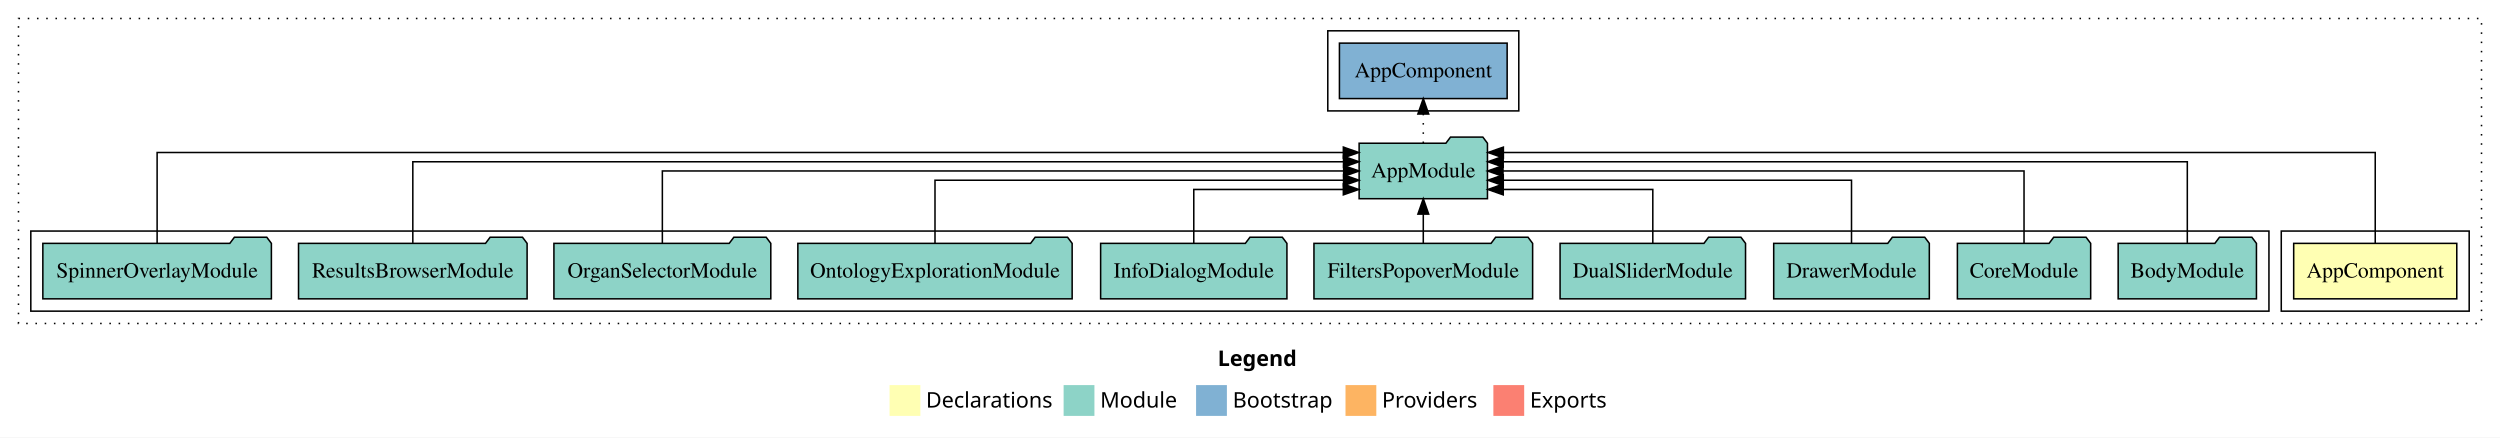
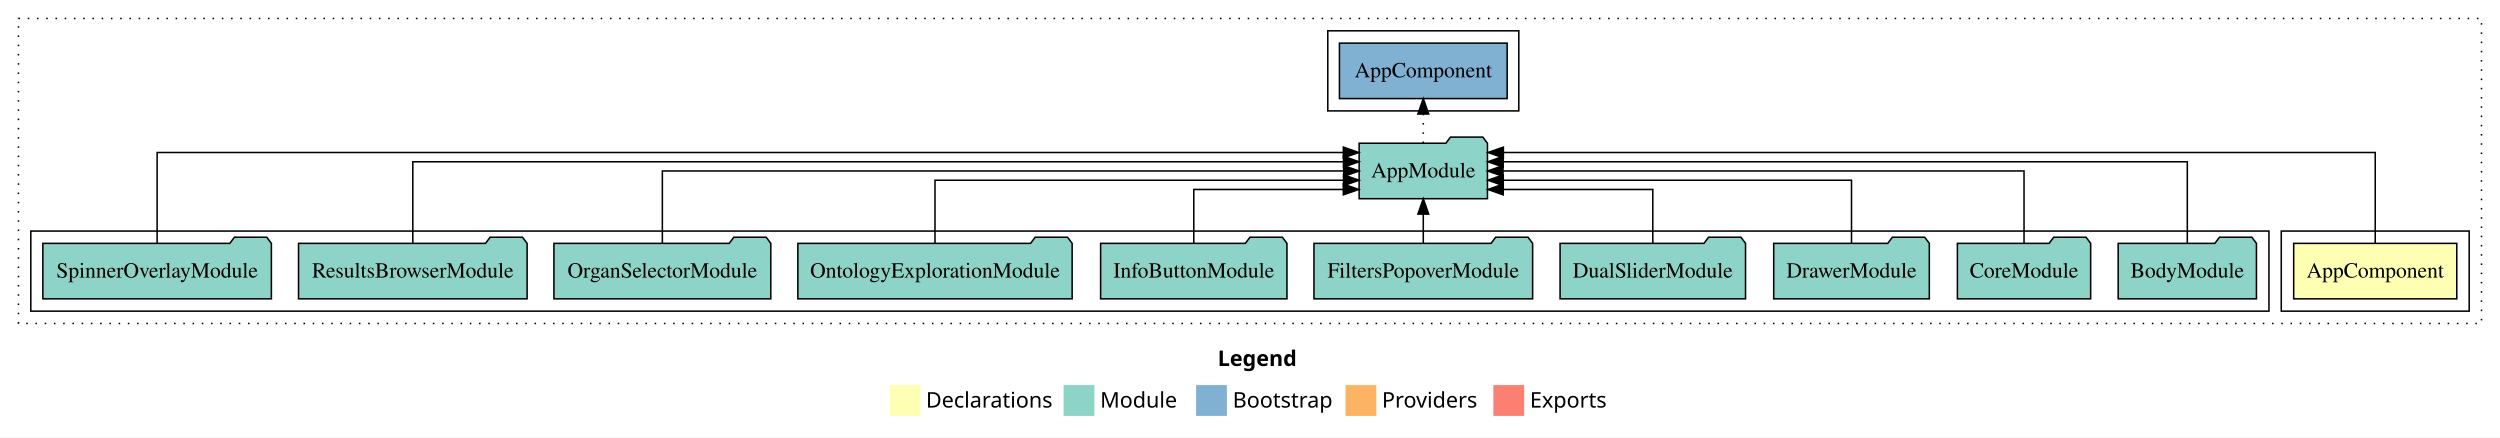
<svg xmlns="http://www.w3.org/2000/svg" width="1623pt" height="284pt" viewBox="0.00 0.00 1623.00 284.00">
  <g id="graph0" class="graph" transform="scale(1 1) rotate(0) translate(4 280)">
    <polygon fill="#ffffff" stroke="transparent" points="-4,4 -4,-280 1619,-280 1619,4 -4,4" />
    <text text-anchor="start" x="786.509" y="-42.4" font-family="sans-serif" font-weight="bold" font-size="14.00" fill="#000000">Legend</text>
    <polygon fill="#ffffb3" stroke="transparent" points="573.5,-10 573.5,-30 593.5,-30 593.5,-10 573.5,-10" />
    <text text-anchor="start" x="597.129" y="-15.4" font-family="sans-serif" font-size="14.00" fill="#000000">  Declarations</text>
    <polygon fill="#8dd3c7" stroke="transparent" points="686.5,-10 686.5,-30 706.5,-30 706.5,-10 686.5,-10" />
    <text text-anchor="start" x="710.225" y="-15.4" font-family="sans-serif" font-size="14.00" fill="#000000">  Module</text>
    <polygon fill="#80b1d3" stroke="transparent" points="772.5,-10 772.5,-30 792.5,-30 792.5,-10 772.5,-10" />
    <text text-anchor="start" x="796.281" y="-15.4" font-family="sans-serif" font-size="14.00" fill="#000000">  Bootstrap</text>
    <polygon fill="#fdb462" stroke="transparent" points="869.5,-10 869.5,-30 889.5,-30 889.5,-10 869.5,-10" />
    <text text-anchor="start" x="893.173" y="-15.4" font-family="sans-serif" font-size="14.00" fill="#000000">  Providers</text>
    <polygon fill="#fb8072" stroke="transparent" points="965.5,-10 965.5,-30 985.5,-30 985.5,-10 965.5,-10" />
    <text text-anchor="start" x="989.226" y="-15.4" font-family="sans-serif" font-size="14.00" fill="#000000">  Exports</text>
    <g id="clust1" class="cluster">
      <polygon fill="none" stroke="#000000" stroke-dasharray="1,5" points="8,-70 8,-268 1607,-268 1607,-70 8,-70" />
    </g>
    <g id="clust2" class="cluster">
      <polygon fill="none" stroke="#000000" points="1477,-78 1477,-130 1599,-130 1599,-78 1477,-78" />
    </g>
    <g id="clust4" class="cluster">
      <polygon fill="none" stroke="#000000" points="16,-78 16,-130 1469,-130 1469,-78 16,-78" />
    </g>
    <g id="clust6" class="cluster">
      <polygon fill="none" stroke="#000000" points="858,-208 858,-260 982,-260 982,-208 858,-208" />
    </g>
    <g id="node1" class="node">
      <polygon fill="#ffffb3" stroke="#000000" points="1590.94,-122 1485.06,-122 1485.06,-86 1590.94,-86 1590.94,-122" />
      <text text-anchor="middle" x="1538" y="-99.8" font-family="Times,serif" font-size="14.00" fill="#000000">AppComponent</text>
    </g>
    <g id="node2" class="node">
      <polygon fill="#8dd3c7" stroke="#000000" points="961.657,-187 958.657,-191 937.657,-191 934.657,-187 878.343,-187 878.343,-151 961.657,-151 961.657,-187" />
      <text text-anchor="middle" x="920" y="-164.8" font-family="Times,serif" font-size="14.00" fill="#000000">AppModule</text>
    </g>
    <g id="edge1" class="edge">
      <path fill="none" stroke="#000000" d="M1538,-122.248C1538,-145.018 1538,-181 1538,-181 1538,-181 971.992,-181 971.992,-181" />
      <polygon fill="#000000" stroke="#000000" points="971.992,-177.5 961.992,-181 971.992,-184.5 971.992,-177.5" />
    </g>
    <g id="node13" class="node">
      <polygon fill="#80b1d3" stroke="#000000" points="974.439,-252 865.561,-252 865.561,-216 974.439,-216 974.439,-252" />
      <text text-anchor="middle" x="920" y="-229.8" font-family="Times,serif" font-size="14.00" fill="#000000">AppComponent </text>
    </g>
    <g id="edge12" class="edge">
      <path fill="none" stroke="#000000" stroke-dasharray="1,5" d="M920,-187.106C920,-187.106 920,-205.991 920,-205.991" />
      <polygon fill="#000000" stroke="#000000" points="916.5,-205.991 920,-215.991 923.5,-205.991 916.5,-205.991" />
    </g>
    <g id="node3" class="node">
      <polygon fill="#8dd3c7" stroke="#000000" points="1460.887,-122 1457.887,-126 1436.887,-126 1433.887,-122 1371.113,-122 1371.113,-86 1460.887,-86 1460.887,-122" />
      <text text-anchor="middle" x="1416" y="-99.8" font-family="Times,serif" font-size="14.00" fill="#000000">BodyModule</text>
    </g>
    <g id="edge2" class="edge">
      <path fill="none" stroke="#000000" d="M1416,-122.284C1416,-143.321 1416,-175 1416,-175 1416,-175 971.861,-175 971.861,-175" />
      <polygon fill="#000000" stroke="#000000" points="971.861,-171.5 961.861,-175 971.861,-178.5 971.861,-171.5" />
    </g>
    <g id="node4" class="node">
      <polygon fill="#8dd3c7" stroke="#000000" points="1353.262,-122 1350.262,-126 1329.262,-126 1326.262,-122 1266.738,-122 1266.738,-86 1353.262,-86 1353.262,-122" />
      <text text-anchor="middle" x="1310" y="-99.8" font-family="Times,serif" font-size="14.00" fill="#000000">CoreModule</text>
    </g>
    <g id="edge3" class="edge">
      <path fill="none" stroke="#000000" d="M1310,-122.106C1310,-141.339 1310,-169 1310,-169 1310,-169 971.737,-169 971.737,-169" />
      <polygon fill="#000000" stroke="#000000" points="971.737,-165.5 961.737,-169 971.737,-172.5 971.737,-165.5" />
    </g>
    <g id="node5" class="node">
      <polygon fill="#8dd3c7" stroke="#000000" points="1248.515,-122 1245.515,-126 1224.515,-126 1221.515,-122 1147.485,-122 1147.485,-86 1248.515,-86 1248.515,-122" />
      <text text-anchor="middle" x="1198" y="-99.8" font-family="Times,serif" font-size="14.00" fill="#000000">DrawerModule</text>
    </g>
    <g id="edge4" class="edge">
      <path fill="none" stroke="#000000" d="M1198,-122.022C1198,-139.373 1198,-163 1198,-163 1198,-163 971.92,-163 971.92,-163" />
      <polygon fill="#000000" stroke="#000000" points="971.92,-159.5 961.92,-163 971.92,-166.5 971.92,-159.5" />
    </g>
    <g id="node6" class="node">
      <polygon fill="#8dd3c7" stroke="#000000" points="1129.201,-122 1126.201,-126 1105.201,-126 1102.201,-122 1008.799,-122 1008.799,-86 1129.201,-86 1129.201,-122" />
      <text text-anchor="middle" x="1069" y="-99.8" font-family="Times,serif" font-size="14.00" fill="#000000">DualSliderModule</text>
    </g>
    <g id="edge5" class="edge">
      <path fill="none" stroke="#000000" d="M1069,-122.24C1069,-137.571 1069,-157 1069,-157 1069,-157 971.901,-157 971.901,-157" />
      <polygon fill="#000000" stroke="#000000" points="971.901,-153.5 961.901,-157 971.901,-160.5 971.901,-153.5" />
    </g>
    <g id="node7" class="node">
      <polygon fill="#8dd3c7" stroke="#000000" points="990.982,-122 987.982,-126 966.982,-126 963.982,-122 849.018,-122 849.018,-86 990.982,-86 990.982,-122" />
      <text text-anchor="middle" x="920" y="-99.8" font-family="Times,serif" font-size="14.00" fill="#000000">FiltersPopoverModule</text>
    </g>
    <g id="edge6" class="edge">
      <path fill="none" stroke="#000000" d="M920,-122.106C920,-122.106 920,-140.991 920,-140.991" />
      <polygon fill="#000000" stroke="#000000" points="916.5,-140.991 920,-150.991 923.5,-140.991 916.5,-140.991" />
    </g>
    <g id="node8" class="node">
-       <polygon fill="#8dd3c7" stroke="#000000" points="831.473,-122 828.473,-126 807.473,-126 804.473,-122 710.527,-122 710.527,-86 831.473,-86 831.473,-122" />
-       <text text-anchor="middle" x="771" y="-99.8" font-family="Times,serif" font-size="14.00" fill="#000000">InfoDialogModule</text>
+       <polygon fill="#8dd3c7" stroke="#000000" points="831.489,-122 828.489,-126 807.489,-126 804.489,-122 710.511,-122 710.511,-86 831.489,-86 831.489,-122" />
+       <text text-anchor="middle" x="771" y="-99.8" font-family="Times,serif" font-size="14.00" fill="#000000">InfoButtonModule</text>
    </g>
    <g id="edge7" class="edge">
      <path fill="none" stroke="#000000" d="M771,-122.24C771,-137.571 771,-157 771,-157 771,-157 868.099,-157 868.099,-157" />
      <polygon fill="#000000" stroke="#000000" points="868.099,-160.5 878.099,-157 868.099,-153.5 868.099,-160.5" />
    </g>
    <g id="node9" class="node">
      <polygon fill="#8dd3c7" stroke="#000000" points="692.038,-122 689.038,-126 668.038,-126 665.038,-122 513.962,-122 513.962,-86 692.038,-86 692.038,-122" />
      <text text-anchor="middle" x="603" y="-99.8" font-family="Times,serif" font-size="14.00" fill="#000000">OntologyExplorationModule</text>
    </g>
    <g id="edge8" class="edge">
      <path fill="none" stroke="#000000" d="M603,-122.022C603,-139.373 603,-163 603,-163 603,-163 868.232,-163 868.232,-163" />
      <polygon fill="#000000" stroke="#000000" points="868.232,-166.5 878.232,-163 868.232,-159.5 868.232,-166.5" />
    </g>
    <g id="node10" class="node">
      <polygon fill="#8dd3c7" stroke="#000000" points="496.4,-122 493.4,-126 472.4,-126 469.4,-122 355.6,-122 355.6,-86 496.4,-86 496.4,-122" />
      <text text-anchor="middle" x="426" y="-99.8" font-family="Times,serif" font-size="14.00" fill="#000000">OrganSelectorModule</text>
    </g>
    <g id="edge9" class="edge">
      <path fill="none" stroke="#000000" d="M426,-122.106C426,-141.339 426,-169 426,-169 426,-169 868.308,-169 868.308,-169" />
      <polygon fill="#000000" stroke="#000000" points="868.308,-172.5 878.308,-169 868.308,-165.5 868.308,-172.5" />
    </g>
    <g id="node11" class="node">
      <polygon fill="#8dd3c7" stroke="#000000" points="338.195,-122 335.195,-126 314.195,-126 311.195,-122 189.805,-122 189.805,-86 338.195,-86 338.195,-122" />
      <text text-anchor="middle" x="264" y="-99.8" font-family="Times,serif" font-size="14.00" fill="#000000">ResultsBrowserModule</text>
    </g>
    <g id="edge10" class="edge">
      <path fill="none" stroke="#000000" d="M264,-122.284C264,-143.321 264,-175 264,-175 264,-175 868.217,-175 868.217,-175" />
      <polygon fill="#000000" stroke="#000000" points="868.217,-178.5 878.217,-175 868.217,-171.5 868.217,-178.5" />
    </g>
    <g id="node12" class="node">
      <polygon fill="#8dd3c7" stroke="#000000" points="172.185,-122 169.185,-126 148.185,-126 145.185,-122 23.815,-122 23.815,-86 172.185,-86 172.185,-122" />
      <text text-anchor="middle" x="98" y="-99.8" font-family="Times,serif" font-size="14.00" fill="#000000">SpinnerOverlayModule</text>
    </g>
    <g id="edge11" class="edge">
      <path fill="none" stroke="#000000" d="M98,-122.248C98,-145.018 98,-181 98,-181 98,-181 868.107,-181 868.107,-181" />
      <polygon fill="#000000" stroke="#000000" points="868.107,-184.5 878.107,-181 868.107,-177.5 868.107,-184.5" />
    </g>
  </g>
</svg>
